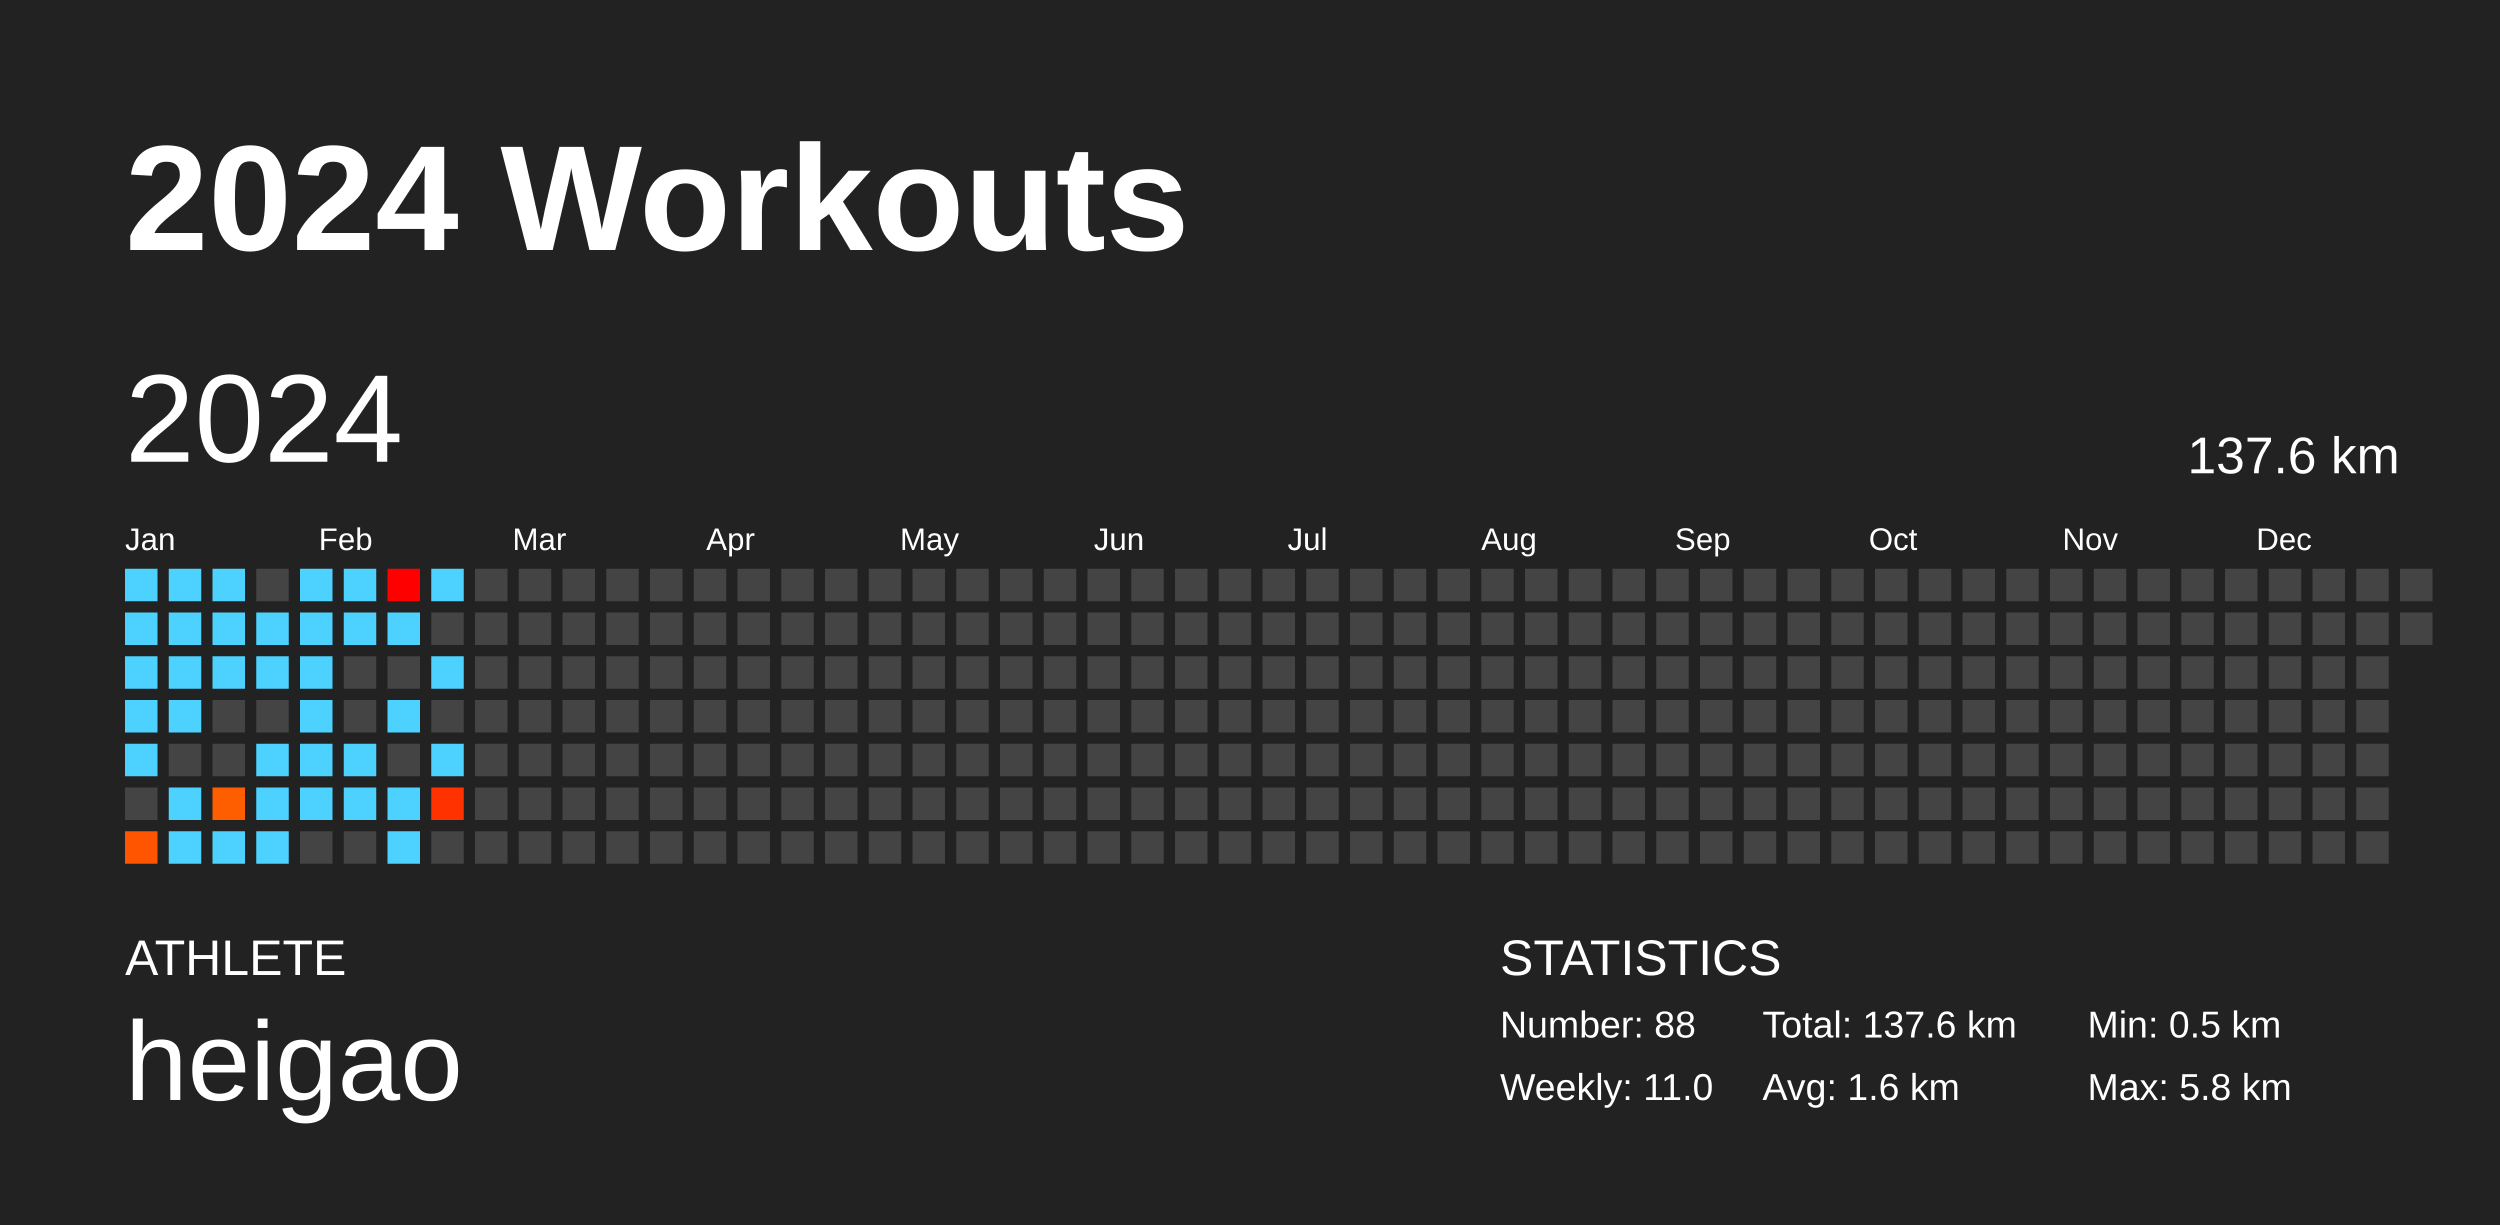
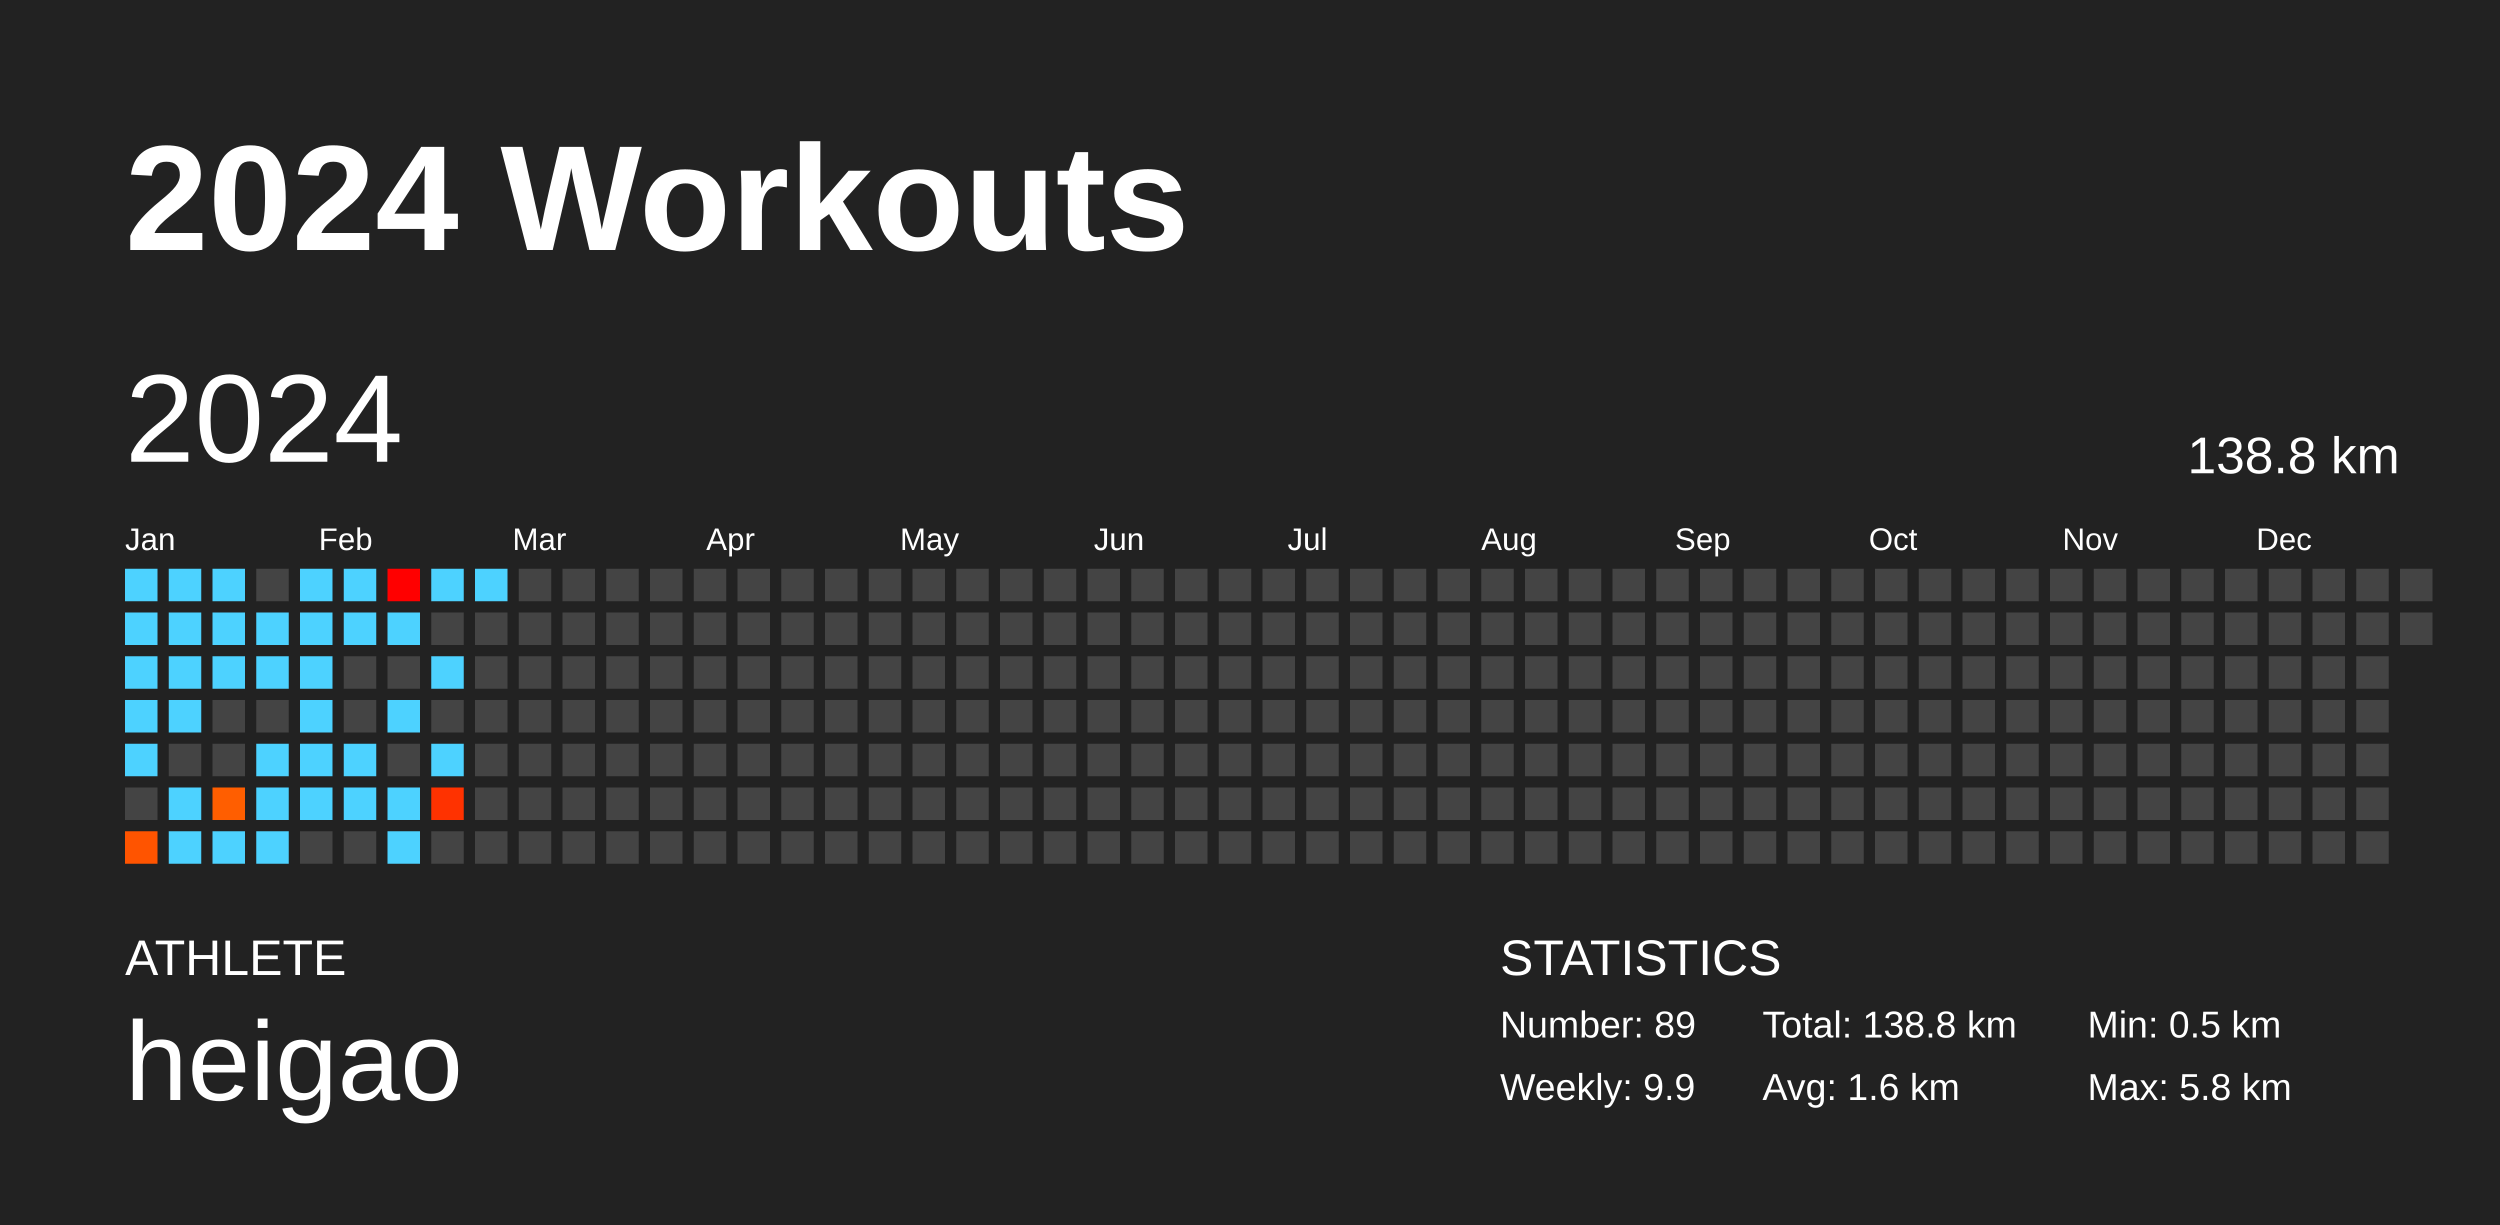
<svg xmlns="http://www.w3.org/2000/svg" baseProfile="full" height="98mm" version="1.1" viewBox="0,0,200,98" width="200mm">
  <defs />
  <rect fill="#222222" height="98" width="200" x="0" y="0" />
  <text fill="#FFFFFF" style="font-size:12px; font-family:Arial; font-weight:bold;" x="10" y="20">2024 Workouts</text>
  <text fill="#FFFFFF" style="font-size:4px; font-family:Arial" x="10" y="78">ATHLETE</text>
  <text fill="#FFFFFF" style="font-size:9px; font-family:Arial" x="10" y="88">heigao</text>
  <text fill="#FFFFFF" style="font-size:4px; font-family:Arial" x="120" y="78">STATISTICS</text>
-   <text fill="#FFFFFF" style="font-size:3px; font-family:Arial" x="120" y="83">Number: 88</text>
-   <text fill="#FFFFFF" style="font-size:3px; font-family:Arial" x="120" y="88">Weekly: 11.0</text>
-   <text fill="#FFFFFF" style="font-size:3px; font-family:Arial" x="141" y="83">Total: 137.6 km</text>
+   <text fill="#FFFFFF" style="font-size:3px; font-family:Arial" x="120" y="83">Number: 89</text>
+   <text fill="#FFFFFF" style="font-size:3px; font-family:Arial" x="120" y="88">Weekly: 9.9</text>
+   <text fill="#FFFFFF" style="font-size:3px; font-family:Arial" x="141" y="83">Total: 138.8 km</text>
  <text fill="#FFFFFF" style="font-size:3px; font-family:Arial" x="141" y="88">Avg: 1.6 km</text>
  <text fill="#FFFFFF" style="font-size:3px; font-family:Arial" x="167" y="83">Min: 0.5 km</text>
  <text fill="#FFFFFF" style="font-size:3px; font-family:Arial" x="167" y="88">Max: 5.8 km</text>
  <text dominant-baseline="hanging" fill="#FFFFFF" style="font-size:10.0px; font-family:Arial;" x="10" y="30">2024</text>
-   <text dominant-baseline="hanging" fill="#FFFFFF" style="font-size:4.125px; font-family:Arial;" x="175" y="35">137.6 km</text>
+   <text dominant-baseline="hanging" fill="#FFFFFF" style="font-size:4.125px; font-family:Arial;" x="175" y="35">138.8 km</text>
  <text fill="#FFFFFF" style="font-size:2.5px; font-family:Arial" x="10.0" y="44">Jan</text>
  <text fill="#FFFFFF" style="font-size:2.5px; font-family:Arial" x="25.5" y="44">Feb</text>
  <text fill="#FFFFFF" style="font-size:2.5px; font-family:Arial" x="41.0" y="44">Mar</text>
  <text fill="#FFFFFF" style="font-size:2.5px; font-family:Arial" x="56.5" y="44">Apr</text>
  <text fill="#FFFFFF" style="font-size:2.5px; font-family:Arial" x="72.0" y="44">May</text>
  <text fill="#FFFFFF" style="font-size:2.5px; font-family:Arial" x="87.5" y="44">Jun</text>
  <text fill="#FFFFFF" style="font-size:2.5px; font-family:Arial" x="103.0" y="44">Jul</text>
  <text fill="#FFFFFF" style="font-size:2.5px; font-family:Arial" x="118.5" y="44">Aug</text>
  <text fill="#FFFFFF" style="font-size:2.5px; font-family:Arial" x="134.0" y="44">Sep</text>
  <text fill="#FFFFFF" style="font-size:2.5px; font-family:Arial" x="149.5" y="44">Oct</text>
  <text fill="#FFFFFF" style="font-size:2.5px; font-family:Arial" x="165.0" y="44">Nov</text>
  <text fill="#FFFFFF" style="font-size:2.5px; font-family:Arial" x="180.5" y="44">Dec</text>
  <rect fill="#4dd2ff" height="2.6" width="2.6" x="10.0" y="45.5" />
  <rect fill="#4dd2ff" height="2.6" width="2.6" x="10.0" y="49.0" />
  <rect fill="#4dd2ff" height="2.6" width="2.6" x="10.0" y="52.5" />
  <rect fill="#4dd2ff" height="2.6" width="2.6" x="10.0" y="56.0" />
  <rect fill="#4dd2ff" height="2.6" width="2.6" x="10.0" y="59.5" />
  <rect fill="#444444" height="2.6" width="2.6" x="10.0" y="63.0" />
  <rect fill="#ff5400" height="2.6" width="2.6" x="10.0" y="66.5" />
  <rect fill="#4dd2ff" height="2.6" width="2.6" x="13.5" y="45.5" />
  <rect fill="#4dd2ff" height="2.6" width="2.6" x="13.5" y="49.0" />
  <rect fill="#4dd2ff" height="2.6" width="2.6" x="13.5" y="52.5" />
  <rect fill="#4dd2ff" height="2.6" width="2.6" x="13.5" y="56.0" />
  <rect fill="#444444" height="2.6" width="2.6" x="13.5" y="59.5" />
  <rect fill="#4dd2ff" height="2.6" width="2.6" x="13.5" y="63.0" />
  <rect fill="#4dd2ff" height="2.6" width="2.6" x="13.5" y="66.5" />
  <rect fill="#4dd2ff" height="2.6" width="2.6" x="17.0" y="45.5" />
  <rect fill="#4dd2ff" height="2.6" width="2.6" x="17.0" y="49.0" />
  <rect fill="#4dd2ff" height="2.6" width="2.6" x="17.0" y="52.5" />
  <rect fill="#444444" height="2.6" width="2.6" x="17.0" y="56.0" />
  <rect fill="#444444" height="2.6" width="2.6" x="17.0" y="59.5" />
  <rect fill="#ff5e00" height="2.6" width="2.6" x="17.0" y="63.0" />
  <rect fill="#4dd2ff" height="2.6" width="2.6" x="17.0" y="66.5" />
  <rect fill="#444444" height="2.6" width="2.6" x="20.5" y="45.5" />
  <rect fill="#4dd2ff" height="2.6" width="2.6" x="20.5" y="49.0" />
  <rect fill="#4dd2ff" height="2.6" width="2.6" x="20.5" y="52.5" />
  <rect fill="#444444" height="2.6" width="2.6" x="20.5" y="56.0" />
  <rect fill="#4dd2ff" height="2.6" width="2.6" x="20.5" y="59.5" />
  <rect fill="#4dd2ff" height="2.6" width="2.6" x="20.5" y="63.0" />
  <rect fill="#4dd2ff" height="2.6" width="2.6" x="20.5" y="66.5" />
  <rect fill="#4dd2ff" height="2.6" width="2.6" x="24.0" y="45.5" />
  <rect fill="#4dd2ff" height="2.6" width="2.6" x="24.0" y="49.0" />
  <rect fill="#4dd2ff" height="2.6" width="2.6" x="24.0" y="52.5" />
  <rect fill="#4dd2ff" height="2.6" width="2.6" x="24.0" y="56.0" />
  <rect fill="#4dd2ff" height="2.6" width="2.6" x="24.0" y="59.5" />
  <rect fill="#4dd2ff" height="2.6" width="2.6" x="24.0" y="63.0" />
  <rect fill="#444444" height="2.6" width="2.6" x="24.0" y="66.5" />
  <rect fill="#4dd2ff" height="2.6" width="2.6" x="27.5" y="45.5" />
  <rect fill="#4dd2ff" height="2.6" width="2.6" x="27.5" y="49.0" />
  <rect fill="#444444" height="2.6" width="2.6" x="27.5" y="52.5" />
  <rect fill="#444444" height="2.6" width="2.6" x="27.5" y="56.0" />
  <rect fill="#4dd2ff" height="2.6" width="2.6" x="27.5" y="59.5" />
  <rect fill="#4dd2ff" height="2.6" width="2.6" x="27.5" y="63.0" />
  <rect fill="#444444" height="2.6" width="2.6" x="27.5" y="66.5" />
  <rect fill="#ff0000" height="2.6" width="2.6" x="31.0" y="45.5" />
  <rect fill="#4dd2ff" height="2.6" width="2.6" x="31.0" y="49.0" />
  <rect fill="#444444" height="2.6" width="2.6" x="31.0" y="52.5" />
  <rect fill="#4dd2ff" height="2.6" width="2.6" x="31.0" y="56.0" />
  <rect fill="#444444" height="2.6" width="2.6" x="31.0" y="59.5" />
  <rect fill="#4dd2ff" height="2.6" width="2.6" x="31.0" y="63.0" />
  <rect fill="#4dd2ff" height="2.6" width="2.6" x="31.0" y="66.5" />
  <rect fill="#4dd2ff" height="2.6" width="2.6" x="34.5" y="45.5" />
  <rect fill="#444444" height="2.6" width="2.6" x="34.5" y="49.0" />
  <rect fill="#4dd2ff" height="2.6" width="2.6" x="34.5" y="52.5" />
  <rect fill="#444444" height="2.6" width="2.6" x="34.5" y="56.0" />
  <rect fill="#4dd2ff" height="2.6" width="2.6" x="34.5" y="59.5" />
  <rect fill="#ff3200" height="2.6" width="2.6" x="34.5" y="63.0" />
  <rect fill="#444444" height="2.6" width="2.6" x="34.5" y="66.5" />
-   <rect fill="#444444" height="2.6" width="2.6" x="38.0" y="45.5" />
+   <rect fill="#4dd2ff" height="2.6" width="2.6" x="38.0" y="45.5" />
  <rect fill="#444444" height="2.6" width="2.6" x="38.0" y="49.0" />
  <rect fill="#444444" height="2.6" width="2.6" x="38.0" y="52.5" />
  <rect fill="#444444" height="2.6" width="2.6" x="38.0" y="56.0" />
  <rect fill="#444444" height="2.6" width="2.6" x="38.0" y="59.5" />
  <rect fill="#444444" height="2.6" width="2.6" x="38.0" y="63.0" />
  <rect fill="#444444" height="2.6" width="2.6" x="38.0" y="66.5" />
  <rect fill="#444444" height="2.6" width="2.6" x="41.5" y="45.5" />
  <rect fill="#444444" height="2.6" width="2.6" x="41.5" y="49.0" />
  <rect fill="#444444" height="2.6" width="2.6" x="41.5" y="52.5" />
  <rect fill="#444444" height="2.6" width="2.6" x="41.5" y="56.0" />
  <rect fill="#444444" height="2.6" width="2.6" x="41.5" y="59.5" />
  <rect fill="#444444" height="2.6" width="2.6" x="41.5" y="63.0" />
  <rect fill="#444444" height="2.6" width="2.6" x="41.5" y="66.5" />
  <rect fill="#444444" height="2.6" width="2.6" x="45.0" y="45.5" />
  <rect fill="#444444" height="2.6" width="2.6" x="45.0" y="49.0" />
  <rect fill="#444444" height="2.6" width="2.6" x="45.0" y="52.5" />
  <rect fill="#444444" height="2.6" width="2.6" x="45.0" y="56.0" />
  <rect fill="#444444" height="2.6" width="2.6" x="45.0" y="59.5" />
  <rect fill="#444444" height="2.6" width="2.6" x="45.0" y="63.0" />
  <rect fill="#444444" height="2.6" width="2.6" x="45.0" y="66.5" />
  <rect fill="#444444" height="2.6" width="2.6" x="48.5" y="45.5" />
  <rect fill="#444444" height="2.6" width="2.6" x="48.5" y="49.0" />
  <rect fill="#444444" height="2.6" width="2.6" x="48.5" y="52.5" />
  <rect fill="#444444" height="2.6" width="2.6" x="48.5" y="56.0" />
  <rect fill="#444444" height="2.6" width="2.6" x="48.5" y="59.5" />
  <rect fill="#444444" height="2.6" width="2.6" x="48.5" y="63.0" />
  <rect fill="#444444" height="2.6" width="2.6" x="48.5" y="66.5" />
  <rect fill="#444444" height="2.6" width="2.6" x="52.0" y="45.5" />
  <rect fill="#444444" height="2.6" width="2.6" x="52.0" y="49.0" />
  <rect fill="#444444" height="2.6" width="2.6" x="52.0" y="52.5" />
  <rect fill="#444444" height="2.6" width="2.6" x="52.0" y="56.0" />
  <rect fill="#444444" height="2.6" width="2.6" x="52.0" y="59.5" />
  <rect fill="#444444" height="2.6" width="2.6" x="52.0" y="63.0" />
  <rect fill="#444444" height="2.6" width="2.6" x="52.0" y="66.5" />
  <rect fill="#444444" height="2.6" width="2.6" x="55.5" y="45.5" />
  <rect fill="#444444" height="2.6" width="2.6" x="55.5" y="49.0" />
  <rect fill="#444444" height="2.6" width="2.6" x="55.5" y="52.5" />
  <rect fill="#444444" height="2.6" width="2.6" x="55.5" y="56.0" />
  <rect fill="#444444" height="2.6" width="2.6" x="55.5" y="59.5" />
  <rect fill="#444444" height="2.6" width="2.6" x="55.5" y="63.0" />
  <rect fill="#444444" height="2.6" width="2.6" x="55.5" y="66.5" />
  <rect fill="#444444" height="2.6" width="2.6" x="59.0" y="45.5" />
  <rect fill="#444444" height="2.6" width="2.6" x="59.0" y="49.0" />
  <rect fill="#444444" height="2.6" width="2.6" x="59.0" y="52.5" />
  <rect fill="#444444" height="2.6" width="2.6" x="59.0" y="56.0" />
  <rect fill="#444444" height="2.6" width="2.6" x="59.0" y="59.5" />
  <rect fill="#444444" height="2.6" width="2.6" x="59.0" y="63.0" />
  <rect fill="#444444" height="2.6" width="2.6" x="59.0" y="66.5" />
  <rect fill="#444444" height="2.6" width="2.6" x="62.5" y="45.5" />
  <rect fill="#444444" height="2.6" width="2.6" x="62.5" y="49.0" />
  <rect fill="#444444" height="2.6" width="2.6" x="62.5" y="52.5" />
  <rect fill="#444444" height="2.6" width="2.6" x="62.5" y="56.0" />
  <rect fill="#444444" height="2.6" width="2.6" x="62.5" y="59.5" />
  <rect fill="#444444" height="2.6" width="2.6" x="62.5" y="63.0" />
  <rect fill="#444444" height="2.6" width="2.6" x="62.5" y="66.5" />
  <rect fill="#444444" height="2.6" width="2.6" x="66.0" y="45.5" />
  <rect fill="#444444" height="2.6" width="2.6" x="66.0" y="49.0" />
  <rect fill="#444444" height="2.6" width="2.6" x="66.0" y="52.5" />
  <rect fill="#444444" height="2.6" width="2.6" x="66.0" y="56.0" />
  <rect fill="#444444" height="2.6" width="2.6" x="66.0" y="59.5" />
  <rect fill="#444444" height="2.6" width="2.6" x="66.0" y="63.0" />
  <rect fill="#444444" height="2.6" width="2.6" x="66.0" y="66.5" />
  <rect fill="#444444" height="2.6" width="2.6" x="69.5" y="45.5" />
  <rect fill="#444444" height="2.6" width="2.6" x="69.5" y="49.0" />
  <rect fill="#444444" height="2.6" width="2.6" x="69.5" y="52.5" />
  <rect fill="#444444" height="2.6" width="2.6" x="69.5" y="56.0" />
  <rect fill="#444444" height="2.6" width="2.6" x="69.5" y="59.5" />
  <rect fill="#444444" height="2.6" width="2.6" x="69.5" y="63.0" />
  <rect fill="#444444" height="2.6" width="2.6" x="69.5" y="66.5" />
  <rect fill="#444444" height="2.6" width="2.6" x="73.0" y="45.5" />
  <rect fill="#444444" height="2.6" width="2.6" x="73.0" y="49.0" />
  <rect fill="#444444" height="2.6" width="2.6" x="73.0" y="52.5" />
  <rect fill="#444444" height="2.6" width="2.6" x="73.0" y="56.0" />
  <rect fill="#444444" height="2.6" width="2.6" x="73.0" y="59.5" />
  <rect fill="#444444" height="2.6" width="2.6" x="73.0" y="63.0" />
  <rect fill="#444444" height="2.6" width="2.6" x="73.0" y="66.5" />
  <rect fill="#444444" height="2.6" width="2.6" x="76.5" y="45.5" />
  <rect fill="#444444" height="2.6" width="2.6" x="76.5" y="49.0" />
  <rect fill="#444444" height="2.6" width="2.6" x="76.5" y="52.5" />
  <rect fill="#444444" height="2.6" width="2.6" x="76.5" y="56.0" />
  <rect fill="#444444" height="2.6" width="2.6" x="76.5" y="59.5" />
  <rect fill="#444444" height="2.6" width="2.6" x="76.5" y="63.0" />
  <rect fill="#444444" height="2.6" width="2.6" x="76.5" y="66.5" />
  <rect fill="#444444" height="2.6" width="2.6" x="80.0" y="45.5" />
  <rect fill="#444444" height="2.6" width="2.6" x="80.0" y="49.0" />
  <rect fill="#444444" height="2.6" width="2.6" x="80.0" y="52.5" />
  <rect fill="#444444" height="2.6" width="2.6" x="80.0" y="56.0" />
  <rect fill="#444444" height="2.6" width="2.6" x="80.0" y="59.5" />
  <rect fill="#444444" height="2.6" width="2.6" x="80.0" y="63.0" />
  <rect fill="#444444" height="2.6" width="2.6" x="80.0" y="66.5" />
  <rect fill="#444444" height="2.6" width="2.6" x="83.5" y="45.5" />
  <rect fill="#444444" height="2.6" width="2.6" x="83.5" y="49.0" />
  <rect fill="#444444" height="2.6" width="2.6" x="83.5" y="52.5" />
  <rect fill="#444444" height="2.6" width="2.6" x="83.5" y="56.0" />
  <rect fill="#444444" height="2.6" width="2.6" x="83.5" y="59.5" />
  <rect fill="#444444" height="2.6" width="2.6" x="83.5" y="63.0" />
  <rect fill="#444444" height="2.6" width="2.6" x="83.5" y="66.5" />
  <rect fill="#444444" height="2.6" width="2.6" x="87.0" y="45.5" />
  <rect fill="#444444" height="2.6" width="2.6" x="87.0" y="49.0" />
  <rect fill="#444444" height="2.6" width="2.6" x="87.0" y="52.5" />
  <rect fill="#444444" height="2.6" width="2.6" x="87.0" y="56.0" />
  <rect fill="#444444" height="2.6" width="2.6" x="87.0" y="59.5" />
  <rect fill="#444444" height="2.6" width="2.6" x="87.0" y="63.0" />
  <rect fill="#444444" height="2.6" width="2.6" x="87.0" y="66.5" />
  <rect fill="#444444" height="2.6" width="2.6" x="90.5" y="45.5" />
  <rect fill="#444444" height="2.6" width="2.6" x="90.5" y="49.0" />
  <rect fill="#444444" height="2.6" width="2.6" x="90.5" y="52.5" />
  <rect fill="#444444" height="2.6" width="2.6" x="90.5" y="56.0" />
  <rect fill="#444444" height="2.6" width="2.6" x="90.5" y="59.5" />
  <rect fill="#444444" height="2.6" width="2.6" x="90.5" y="63.0" />
  <rect fill="#444444" height="2.6" width="2.6" x="90.5" y="66.5" />
  <rect fill="#444444" height="2.6" width="2.6" x="94.0" y="45.5" />
  <rect fill="#444444" height="2.6" width="2.6" x="94.0" y="49.0" />
  <rect fill="#444444" height="2.6" width="2.6" x="94.0" y="52.5" />
  <rect fill="#444444" height="2.6" width="2.6" x="94.0" y="56.0" />
  <rect fill="#444444" height="2.6" width="2.6" x="94.0" y="59.5" />
  <rect fill="#444444" height="2.6" width="2.6" x="94.0" y="63.0" />
  <rect fill="#444444" height="2.6" width="2.6" x="94.0" y="66.5" />
  <rect fill="#444444" height="2.6" width="2.6" x="97.5" y="45.5" />
  <rect fill="#444444" height="2.6" width="2.6" x="97.5" y="49.0" />
  <rect fill="#444444" height="2.6" width="2.6" x="97.5" y="52.5" />
  <rect fill="#444444" height="2.6" width="2.6" x="97.5" y="56.0" />
  <rect fill="#444444" height="2.6" width="2.6" x="97.5" y="59.5" />
  <rect fill="#444444" height="2.6" width="2.6" x="97.5" y="63.0" />
  <rect fill="#444444" height="2.6" width="2.6" x="97.5" y="66.5" />
  <rect fill="#444444" height="2.6" width="2.6" x="101.0" y="45.5" />
  <rect fill="#444444" height="2.6" width="2.6" x="101.0" y="49.0" />
  <rect fill="#444444" height="2.6" width="2.6" x="101.0" y="52.5" />
  <rect fill="#444444" height="2.6" width="2.6" x="101.0" y="56.0" />
  <rect fill="#444444" height="2.6" width="2.6" x="101.0" y="59.5" />
  <rect fill="#444444" height="2.6" width="2.6" x="101.0" y="63.0" />
  <rect fill="#444444" height="2.6" width="2.6" x="101.0" y="66.5" />
  <rect fill="#444444" height="2.6" width="2.6" x="104.5" y="45.5" />
  <rect fill="#444444" height="2.6" width="2.6" x="104.5" y="49.0" />
  <rect fill="#444444" height="2.6" width="2.6" x="104.5" y="52.5" />
  <rect fill="#444444" height="2.6" width="2.6" x="104.5" y="56.0" />
  <rect fill="#444444" height="2.6" width="2.6" x="104.5" y="59.5" />
  <rect fill="#444444" height="2.6" width="2.6" x="104.5" y="63.0" />
  <rect fill="#444444" height="2.6" width="2.6" x="104.5" y="66.5" />
  <rect fill="#444444" height="2.6" width="2.6" x="108.0" y="45.5" />
  <rect fill="#444444" height="2.6" width="2.6" x="108.0" y="49.0" />
  <rect fill="#444444" height="2.6" width="2.6" x="108.0" y="52.5" />
  <rect fill="#444444" height="2.6" width="2.6" x="108.0" y="56.0" />
  <rect fill="#444444" height="2.6" width="2.6" x="108.0" y="59.5" />
  <rect fill="#444444" height="2.6" width="2.6" x="108.0" y="63.0" />
  <rect fill="#444444" height="2.6" width="2.6" x="108.0" y="66.5" />
  <rect fill="#444444" height="2.6" width="2.6" x="111.5" y="45.5" />
  <rect fill="#444444" height="2.6" width="2.6" x="111.5" y="49.0" />
  <rect fill="#444444" height="2.6" width="2.6" x="111.5" y="52.5" />
  <rect fill="#444444" height="2.6" width="2.6" x="111.5" y="56.0" />
  <rect fill="#444444" height="2.6" width="2.6" x="111.5" y="59.5" />
  <rect fill="#444444" height="2.6" width="2.6" x="111.5" y="63.0" />
  <rect fill="#444444" height="2.6" width="2.6" x="111.5" y="66.5" />
  <rect fill="#444444" height="2.6" width="2.6" x="115.0" y="45.5" />
  <rect fill="#444444" height="2.6" width="2.6" x="115.0" y="49.0" />
  <rect fill="#444444" height="2.6" width="2.6" x="115.0" y="52.5" />
  <rect fill="#444444" height="2.6" width="2.6" x="115.0" y="56.0" />
  <rect fill="#444444" height="2.6" width="2.6" x="115.0" y="59.5" />
  <rect fill="#444444" height="2.6" width="2.6" x="115.0" y="63.0" />
  <rect fill="#444444" height="2.6" width="2.6" x="115.0" y="66.5" />
  <rect fill="#444444" height="2.6" width="2.6" x="118.5" y="45.5" />
  <rect fill="#444444" height="2.6" width="2.6" x="118.5" y="49.0" />
  <rect fill="#444444" height="2.6" width="2.6" x="118.5" y="52.5" />
  <rect fill="#444444" height="2.6" width="2.6" x="118.5" y="56.0" />
  <rect fill="#444444" height="2.6" width="2.6" x="118.5" y="59.5" />
  <rect fill="#444444" height="2.6" width="2.6" x="118.5" y="63.0" />
  <rect fill="#444444" height="2.6" width="2.6" x="118.5" y="66.5" />
  <rect fill="#444444" height="2.6" width="2.6" x="122.0" y="45.5" />
  <rect fill="#444444" height="2.6" width="2.6" x="122.0" y="49.0" />
  <rect fill="#444444" height="2.6" width="2.6" x="122.0" y="52.5" />
  <rect fill="#444444" height="2.6" width="2.6" x="122.0" y="56.0" />
  <rect fill="#444444" height="2.6" width="2.6" x="122.0" y="59.5" />
  <rect fill="#444444" height="2.6" width="2.6" x="122.0" y="63.0" />
  <rect fill="#444444" height="2.6" width="2.6" x="122.0" y="66.5" />
  <rect fill="#444444" height="2.6" width="2.6" x="125.5" y="45.5" />
  <rect fill="#444444" height="2.6" width="2.6" x="125.5" y="49.0" />
  <rect fill="#444444" height="2.6" width="2.6" x="125.5" y="52.5" />
  <rect fill="#444444" height="2.6" width="2.6" x="125.5" y="56.0" />
  <rect fill="#444444" height="2.6" width="2.6" x="125.5" y="59.5" />
  <rect fill="#444444" height="2.6" width="2.6" x="125.5" y="63.0" />
  <rect fill="#444444" height="2.6" width="2.6" x="125.5" y="66.5" />
  <rect fill="#444444" height="2.6" width="2.6" x="129.0" y="45.5" />
  <rect fill="#444444" height="2.6" width="2.6" x="129.0" y="49.0" />
  <rect fill="#444444" height="2.6" width="2.6" x="129.0" y="52.5" />
  <rect fill="#444444" height="2.6" width="2.6" x="129.0" y="56.0" />
  <rect fill="#444444" height="2.6" width="2.6" x="129.0" y="59.5" />
  <rect fill="#444444" height="2.6" width="2.6" x="129.0" y="63.0" />
  <rect fill="#444444" height="2.6" width="2.6" x="129.0" y="66.5" />
  <rect fill="#444444" height="2.6" width="2.6" x="132.5" y="45.5" />
  <rect fill="#444444" height="2.6" width="2.6" x="132.5" y="49.0" />
  <rect fill="#444444" height="2.6" width="2.6" x="132.5" y="52.5" />
  <rect fill="#444444" height="2.6" width="2.6" x="132.5" y="56.0" />
  <rect fill="#444444" height="2.6" width="2.6" x="132.5" y="59.5" />
  <rect fill="#444444" height="2.6" width="2.6" x="132.5" y="63.0" />
  <rect fill="#444444" height="2.6" width="2.6" x="132.5" y="66.5" />
  <rect fill="#444444" height="2.6" width="2.6" x="136.0" y="45.5" />
  <rect fill="#444444" height="2.6" width="2.6" x="136.0" y="49.0" />
  <rect fill="#444444" height="2.6" width="2.6" x="136.0" y="52.5" />
  <rect fill="#444444" height="2.6" width="2.6" x="136.0" y="56.0" />
  <rect fill="#444444" height="2.6" width="2.6" x="136.0" y="59.5" />
  <rect fill="#444444" height="2.6" width="2.6" x="136.0" y="63.0" />
  <rect fill="#444444" height="2.6" width="2.6" x="136.0" y="66.5" />
  <rect fill="#444444" height="2.6" width="2.6" x="139.5" y="45.5" />
  <rect fill="#444444" height="2.6" width="2.6" x="139.5" y="49.0" />
  <rect fill="#444444" height="2.6" width="2.6" x="139.5" y="52.5" />
  <rect fill="#444444" height="2.6" width="2.6" x="139.5" y="56.0" />
  <rect fill="#444444" height="2.6" width="2.6" x="139.5" y="59.5" />
  <rect fill="#444444" height="2.6" width="2.6" x="139.5" y="63.0" />
  <rect fill="#444444" height="2.6" width="2.6" x="139.5" y="66.5" />
  <rect fill="#444444" height="2.6" width="2.6" x="143.0" y="45.5" />
  <rect fill="#444444" height="2.6" width="2.6" x="143.0" y="49.0" />
  <rect fill="#444444" height="2.6" width="2.6" x="143.0" y="52.5" />
  <rect fill="#444444" height="2.6" width="2.6" x="143.0" y="56.0" />
  <rect fill="#444444" height="2.6" width="2.6" x="143.0" y="59.5" />
  <rect fill="#444444" height="2.6" width="2.6" x="143.0" y="63.0" />
  <rect fill="#444444" height="2.6" width="2.6" x="143.0" y="66.5" />
  <rect fill="#444444" height="2.6" width="2.6" x="146.5" y="45.5" />
  <rect fill="#444444" height="2.6" width="2.6" x="146.5" y="49.0" />
  <rect fill="#444444" height="2.6" width="2.6" x="146.5" y="52.5" />
  <rect fill="#444444" height="2.6" width="2.6" x="146.5" y="56.0" />
  <rect fill="#444444" height="2.6" width="2.6" x="146.5" y="59.5" />
  <rect fill="#444444" height="2.6" width="2.6" x="146.5" y="63.0" />
  <rect fill="#444444" height="2.6" width="2.6" x="146.5" y="66.5" />
  <rect fill="#444444" height="2.6" width="2.6" x="150.0" y="45.5" />
  <rect fill="#444444" height="2.6" width="2.6" x="150.0" y="49.0" />
  <rect fill="#444444" height="2.6" width="2.6" x="150.0" y="52.5" />
  <rect fill="#444444" height="2.6" width="2.6" x="150.0" y="56.0" />
  <rect fill="#444444" height="2.6" width="2.6" x="150.0" y="59.5" />
  <rect fill="#444444" height="2.6" width="2.6" x="150.0" y="63.0" />
  <rect fill="#444444" height="2.6" width="2.6" x="150.0" y="66.5" />
  <rect fill="#444444" height="2.6" width="2.6" x="153.5" y="45.5" />
  <rect fill="#444444" height="2.6" width="2.6" x="153.5" y="49.0" />
  <rect fill="#444444" height="2.6" width="2.6" x="153.5" y="52.5" />
  <rect fill="#444444" height="2.6" width="2.6" x="153.5" y="56.0" />
  <rect fill="#444444" height="2.6" width="2.6" x="153.5" y="59.5" />
  <rect fill="#444444" height="2.6" width="2.6" x="153.5" y="63.0" />
  <rect fill="#444444" height="2.6" width="2.6" x="153.5" y="66.5" />
  <rect fill="#444444" height="2.6" width="2.6" x="157.0" y="45.5" />
  <rect fill="#444444" height="2.6" width="2.6" x="157.0" y="49.0" />
  <rect fill="#444444" height="2.6" width="2.6" x="157.0" y="52.5" />
  <rect fill="#444444" height="2.6" width="2.6" x="157.0" y="56.0" />
  <rect fill="#444444" height="2.6" width="2.6" x="157.0" y="59.5" />
  <rect fill="#444444" height="2.6" width="2.6" x="157.0" y="63.0" />
  <rect fill="#444444" height="2.6" width="2.6" x="157.0" y="66.5" />
  <rect fill="#444444" height="2.6" width="2.6" x="160.5" y="45.5" />
  <rect fill="#444444" height="2.6" width="2.6" x="160.5" y="49.0" />
  <rect fill="#444444" height="2.6" width="2.6" x="160.5" y="52.5" />
  <rect fill="#444444" height="2.6" width="2.6" x="160.5" y="56.0" />
  <rect fill="#444444" height="2.6" width="2.6" x="160.5" y="59.5" />
  <rect fill="#444444" height="2.6" width="2.6" x="160.5" y="63.0" />
  <rect fill="#444444" height="2.6" width="2.6" x="160.5" y="66.5" />
  <rect fill="#444444" height="2.6" width="2.6" x="164.0" y="45.5" />
  <rect fill="#444444" height="2.6" width="2.6" x="164.0" y="49.0" />
  <rect fill="#444444" height="2.6" width="2.6" x="164.0" y="52.5" />
  <rect fill="#444444" height="2.6" width="2.6" x="164.0" y="56.0" />
  <rect fill="#444444" height="2.6" width="2.6" x="164.0" y="59.5" />
  <rect fill="#444444" height="2.6" width="2.6" x="164.0" y="63.0" />
  <rect fill="#444444" height="2.6" width="2.6" x="164.0" y="66.5" />
  <rect fill="#444444" height="2.6" width="2.6" x="167.5" y="45.5" />
  <rect fill="#444444" height="2.6" width="2.6" x="167.5" y="49.0" />
  <rect fill="#444444" height="2.6" width="2.6" x="167.5" y="52.5" />
  <rect fill="#444444" height="2.6" width="2.6" x="167.5" y="56.0" />
  <rect fill="#444444" height="2.6" width="2.6" x="167.5" y="59.5" />
  <rect fill="#444444" height="2.6" width="2.6" x="167.5" y="63.0" />
  <rect fill="#444444" height="2.6" width="2.6" x="167.5" y="66.5" />
  <rect fill="#444444" height="2.6" width="2.6" x="171.0" y="45.5" />
  <rect fill="#444444" height="2.6" width="2.6" x="171.0" y="49.0" />
  <rect fill="#444444" height="2.6" width="2.6" x="171.0" y="52.5" />
  <rect fill="#444444" height="2.6" width="2.6" x="171.0" y="56.0" />
  <rect fill="#444444" height="2.6" width="2.6" x="171.0" y="59.5" />
  <rect fill="#444444" height="2.6" width="2.6" x="171.0" y="63.0" />
  <rect fill="#444444" height="2.6" width="2.6" x="171.0" y="66.5" />
  <rect fill="#444444" height="2.6" width="2.6" x="174.5" y="45.5" />
  <rect fill="#444444" height="2.6" width="2.6" x="174.5" y="49.0" />
  <rect fill="#444444" height="2.6" width="2.6" x="174.5" y="52.5" />
  <rect fill="#444444" height="2.6" width="2.6" x="174.5" y="56.0" />
  <rect fill="#444444" height="2.6" width="2.6" x="174.5" y="59.5" />
  <rect fill="#444444" height="2.6" width="2.6" x="174.5" y="63.0" />
  <rect fill="#444444" height="2.6" width="2.6" x="174.5" y="66.5" />
  <rect fill="#444444" height="2.6" width="2.6" x="178.0" y="45.5" />
  <rect fill="#444444" height="2.6" width="2.6" x="178.0" y="49.0" />
  <rect fill="#444444" height="2.6" width="2.6" x="178.0" y="52.5" />
  <rect fill="#444444" height="2.6" width="2.6" x="178.0" y="56.0" />
  <rect fill="#444444" height="2.6" width="2.6" x="178.0" y="59.5" />
  <rect fill="#444444" height="2.6" width="2.6" x="178.0" y="63.0" />
  <rect fill="#444444" height="2.6" width="2.6" x="178.0" y="66.5" />
  <rect fill="#444444" height="2.6" width="2.6" x="181.5" y="45.5" />
  <rect fill="#444444" height="2.6" width="2.6" x="181.5" y="49.0" />
  <rect fill="#444444" height="2.6" width="2.6" x="181.5" y="52.5" />
  <rect fill="#444444" height="2.6" width="2.6" x="181.5" y="56.0" />
  <rect fill="#444444" height="2.6" width="2.6" x="181.5" y="59.5" />
  <rect fill="#444444" height="2.6" width="2.6" x="181.5" y="63.0" />
  <rect fill="#444444" height="2.6" width="2.6" x="181.5" y="66.5" />
  <rect fill="#444444" height="2.6" width="2.6" x="185.0" y="45.5" />
  <rect fill="#444444" height="2.6" width="2.6" x="185.0" y="49.0" />
  <rect fill="#444444" height="2.6" width="2.6" x="185.0" y="52.5" />
  <rect fill="#444444" height="2.6" width="2.6" x="185.0" y="56.0" />
  <rect fill="#444444" height="2.6" width="2.6" x="185.0" y="59.5" />
  <rect fill="#444444" height="2.6" width="2.6" x="185.0" y="63.0" />
  <rect fill="#444444" height="2.6" width="2.6" x="185.0" y="66.5" />
  <rect fill="#444444" height="2.6" width="2.6" x="188.5" y="45.5" />
  <rect fill="#444444" height="2.6" width="2.6" x="188.5" y="49.0" />
  <rect fill="#444444" height="2.6" width="2.6" x="188.5" y="52.5" />
  <rect fill="#444444" height="2.6" width="2.6" x="188.5" y="56.0" />
  <rect fill="#444444" height="2.6" width="2.6" x="188.5" y="59.5" />
  <rect fill="#444444" height="2.6" width="2.6" x="188.5" y="63.0" />
  <rect fill="#444444" height="2.6" width="2.6" x="188.5" y="66.5" />
  <rect fill="#444444" height="2.6" width="2.6" x="192.0" y="45.5" />
  <rect fill="#444444" height="2.6" width="2.6" x="192.0" y="49.0" />
</svg>
